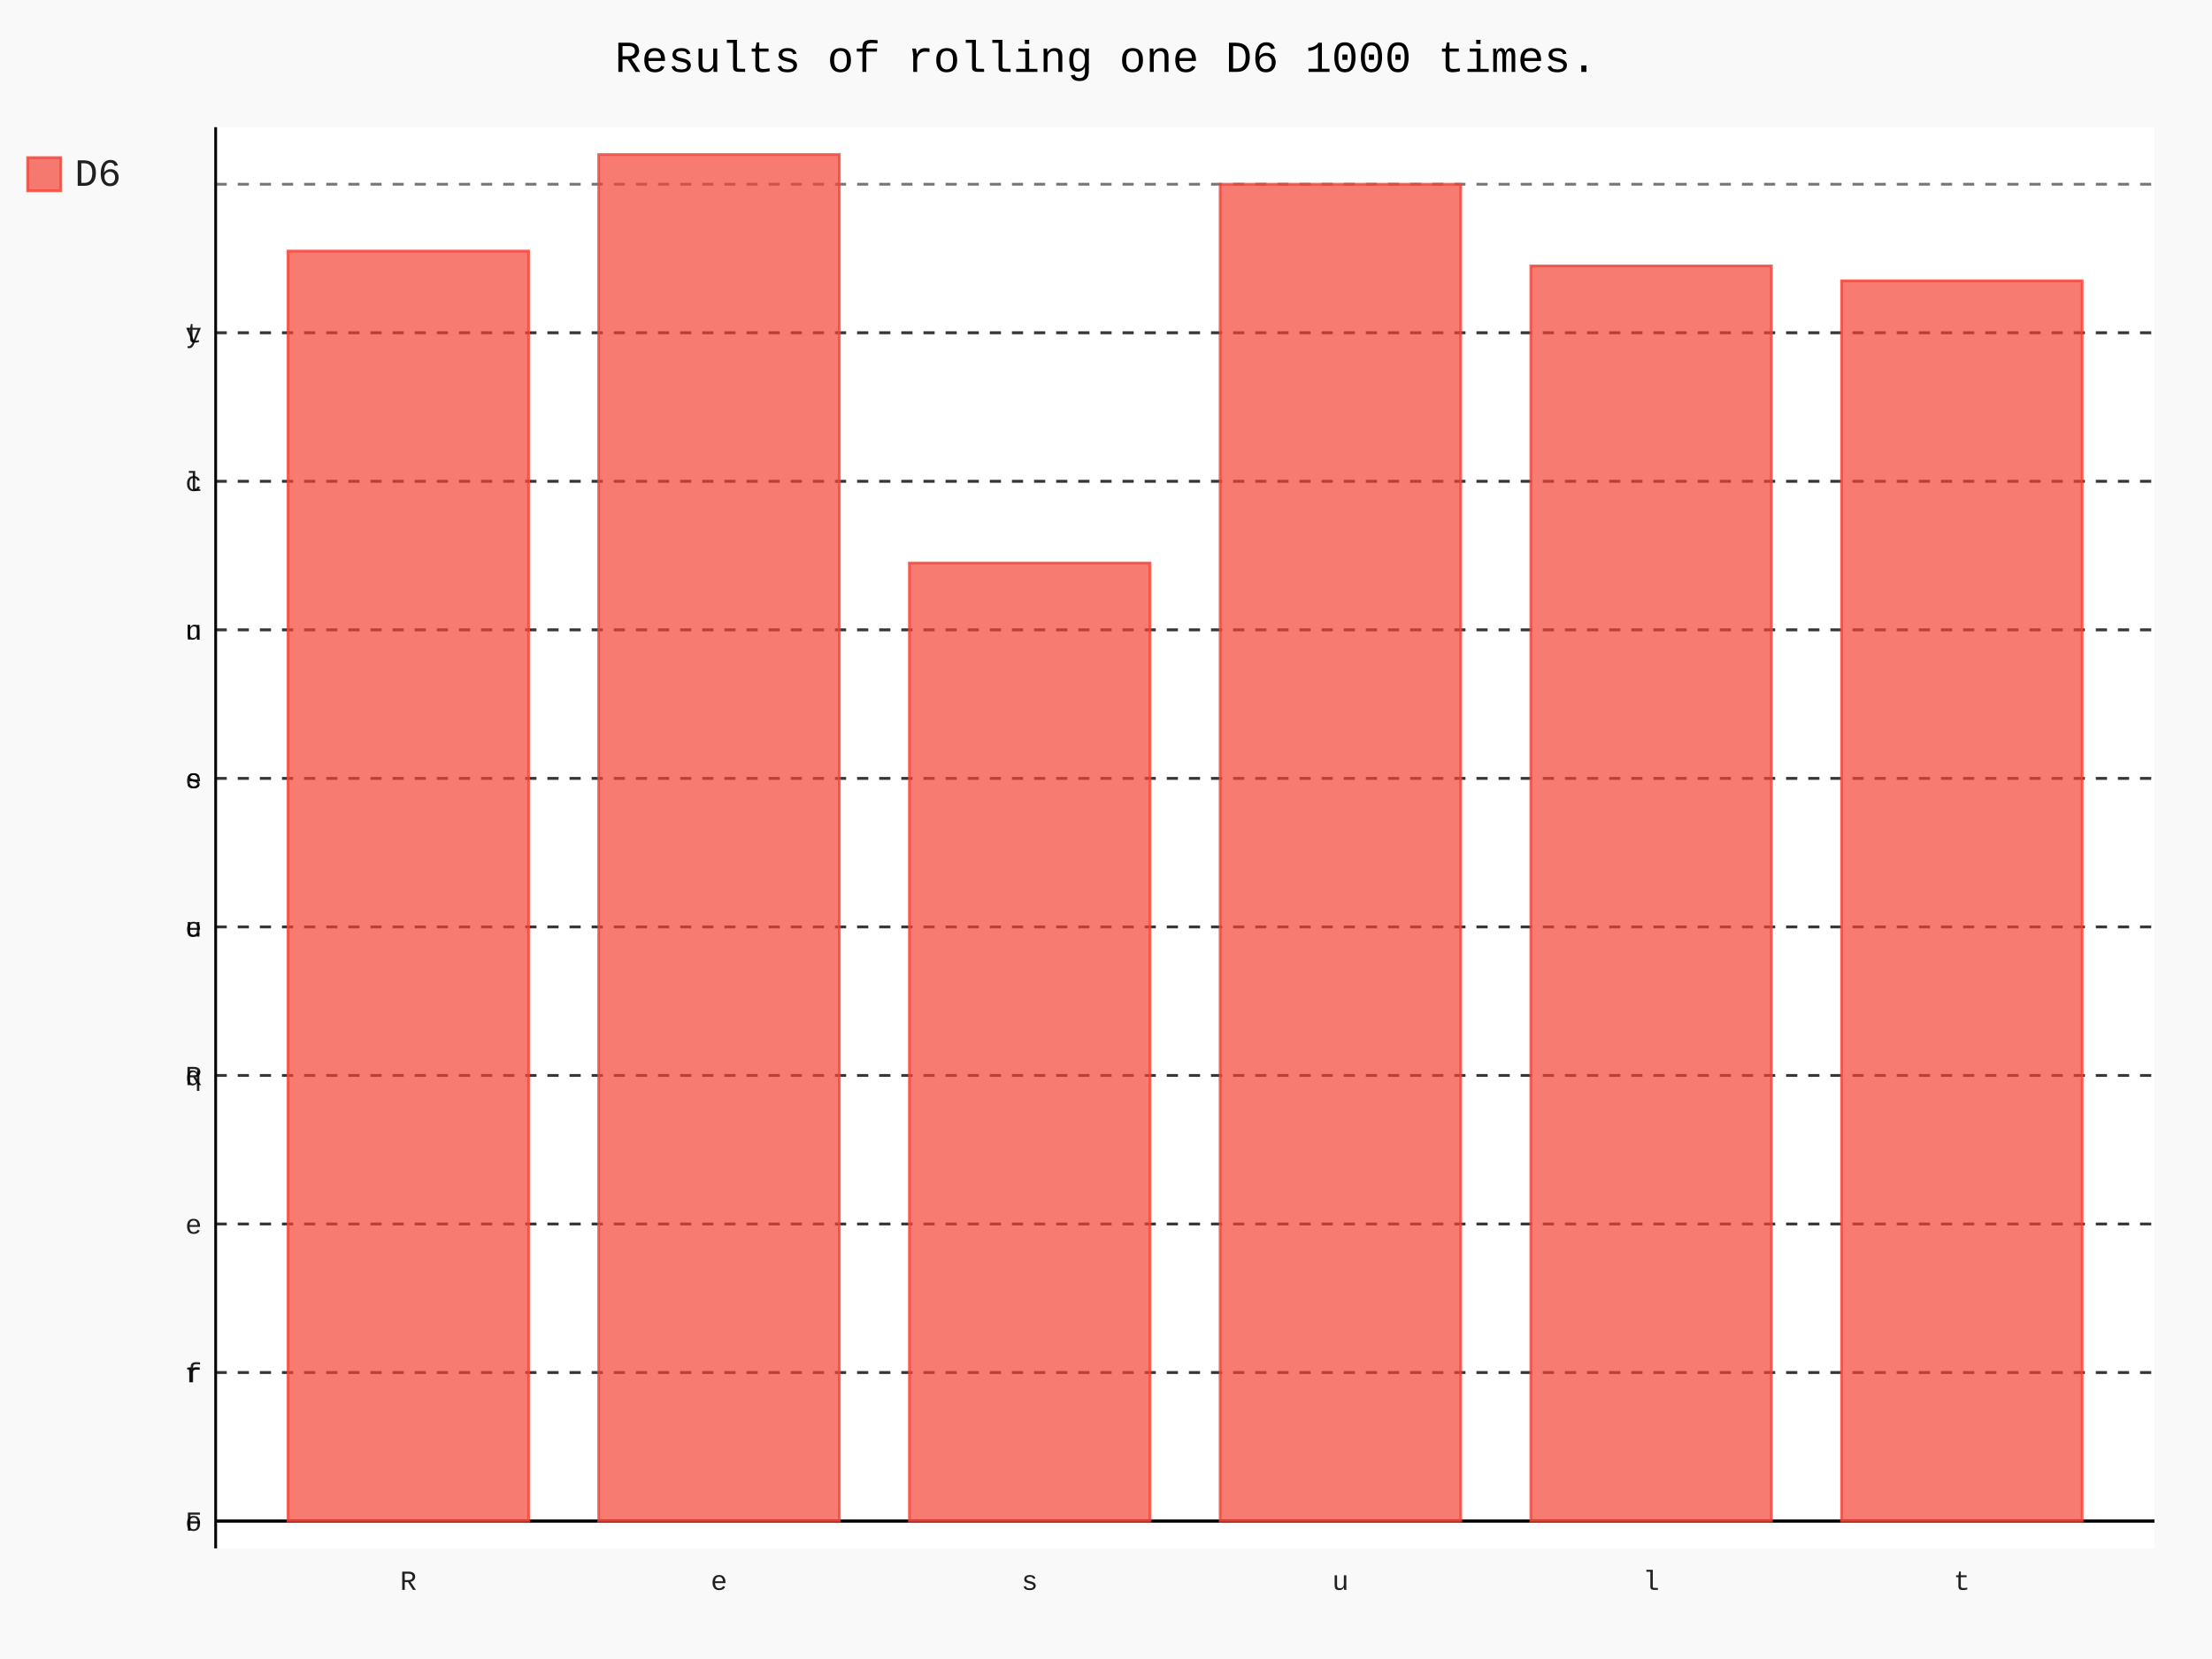
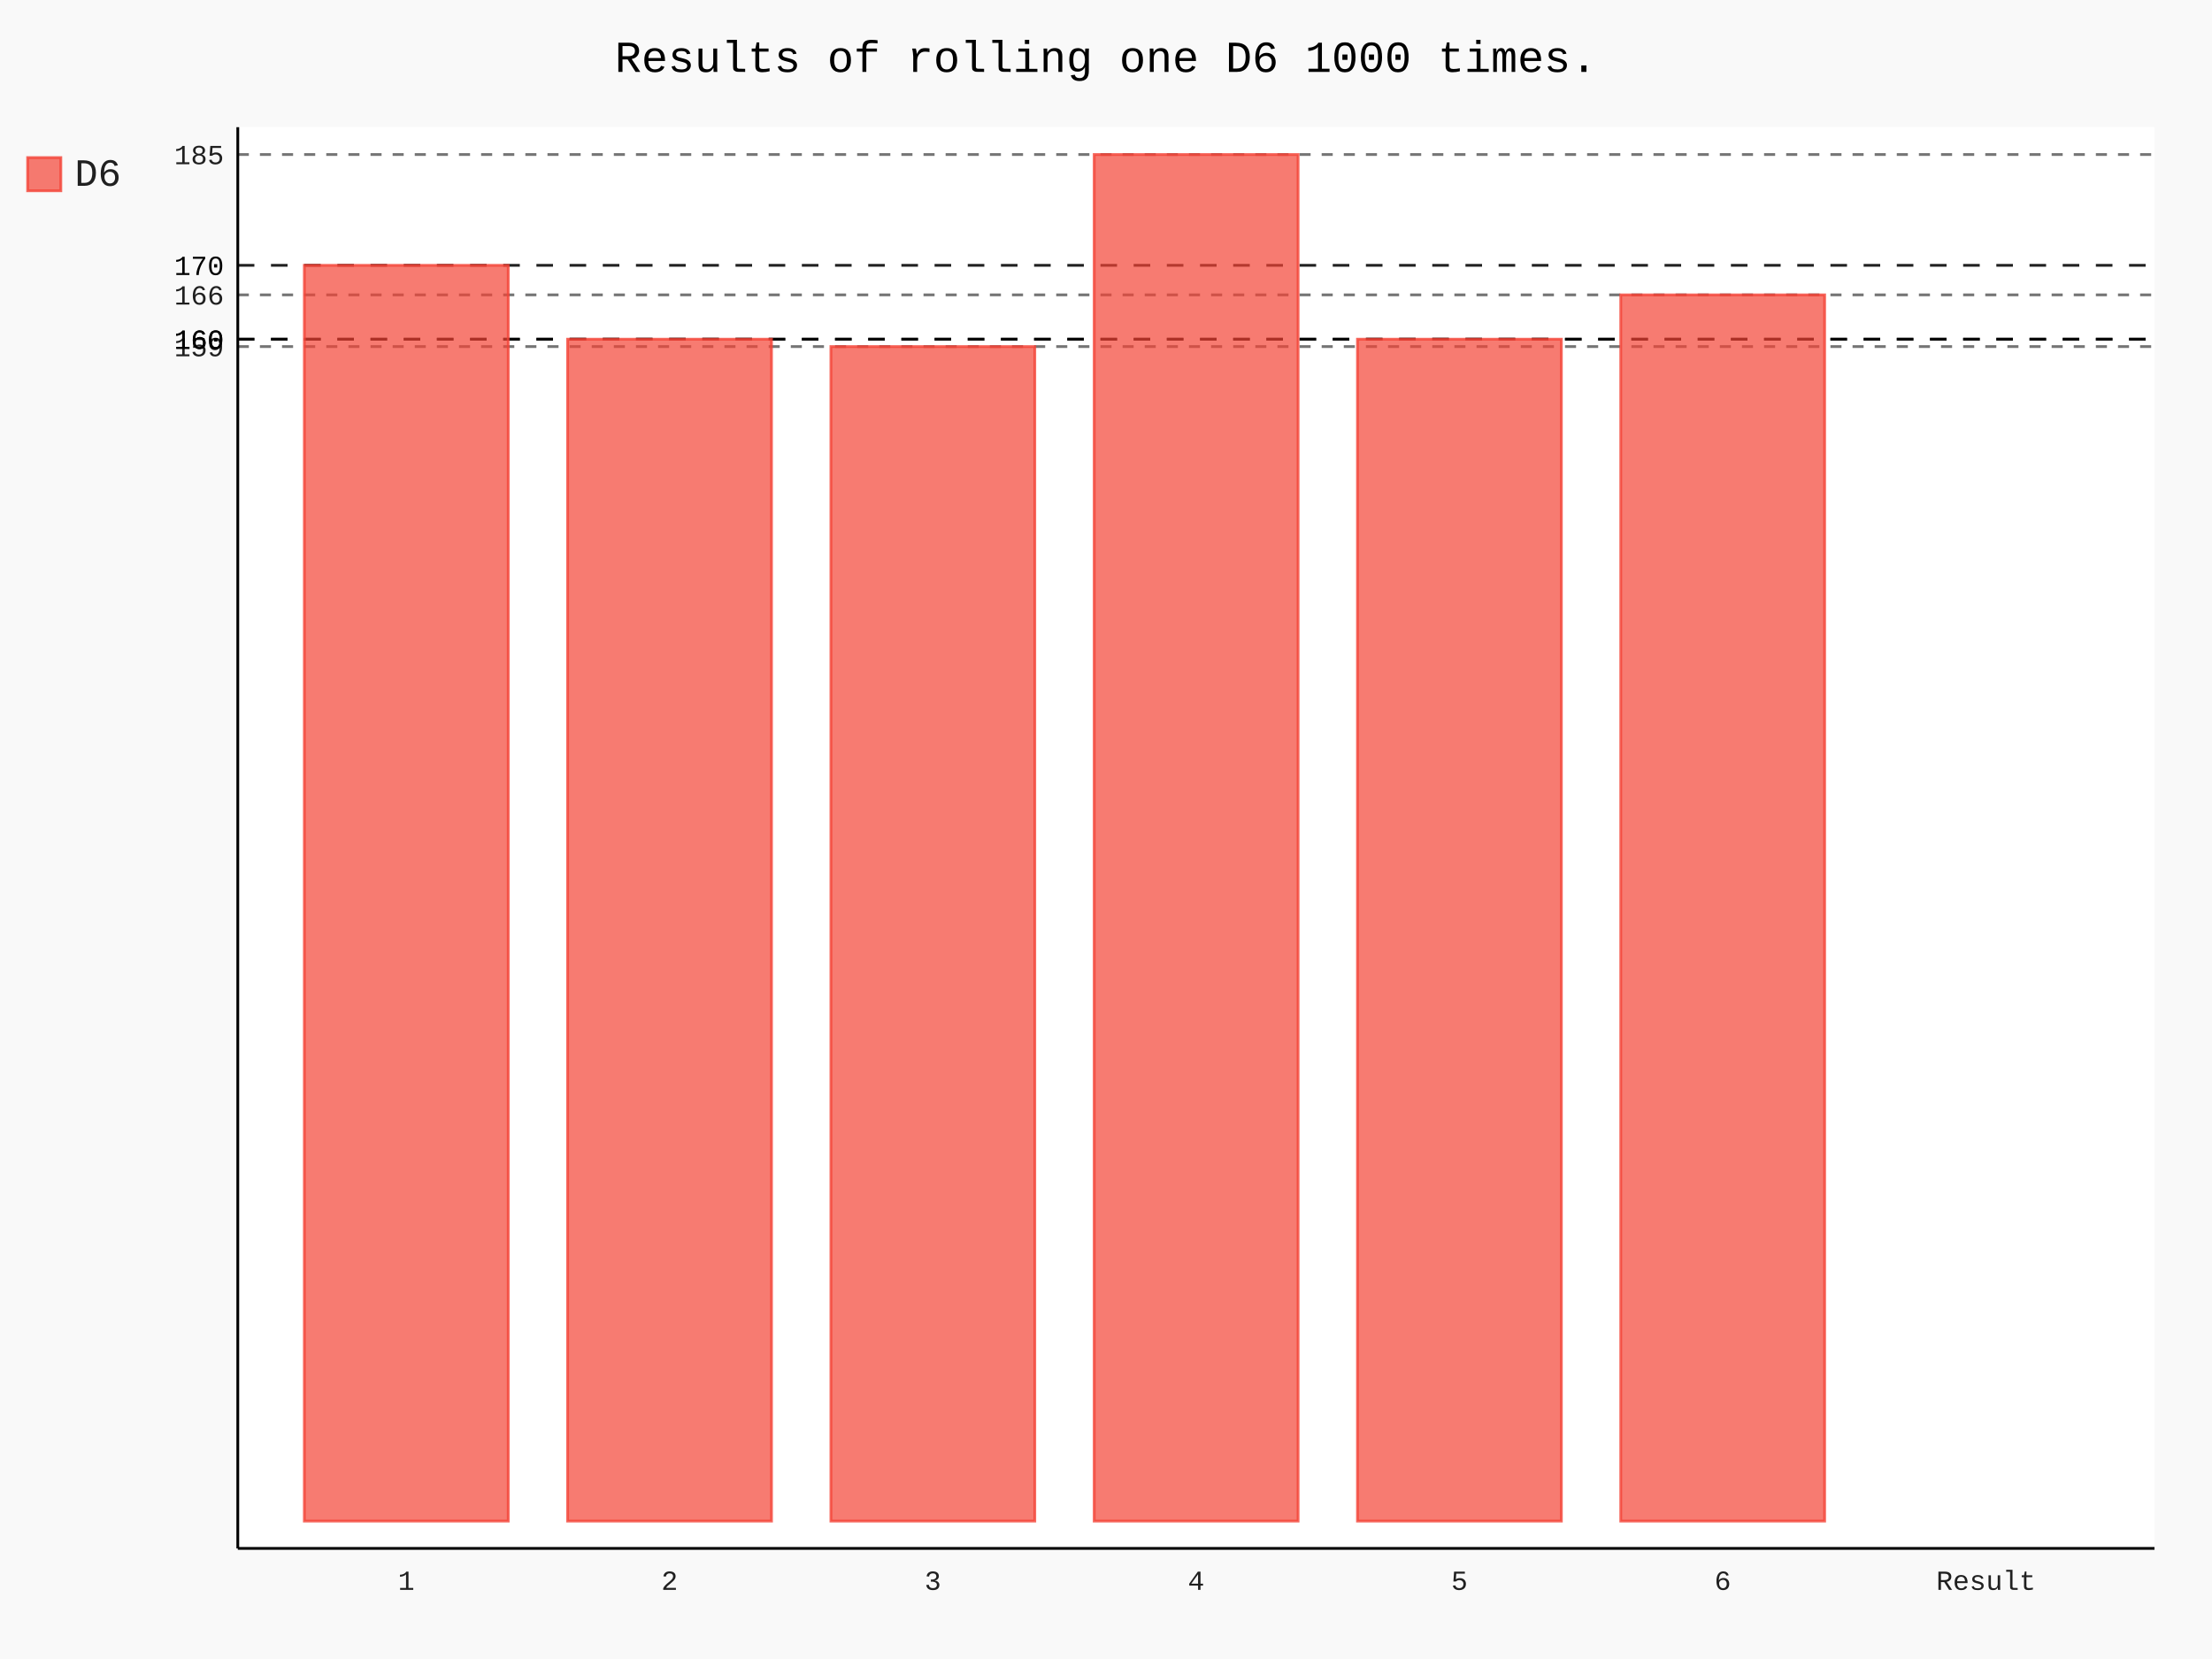
- <svg xmlns="http://www.w3.org/2000/svg" class="pygal-chart" id="chart-9e594ade-f490-40e3-9984-5885b4e88b04" viewBox="0 0 800 600">
+ <svg xmlns="http://www.w3.org/2000/svg" id="chart-ea8bde6b-ce66-4f9a-8532-ff86ecdb8824" class="pygal-chart" viewBox="0 0 800 600">
  <defs>
-     <style type="text/css">#chart-9e594ade-f490-40e3-9984-5885b4e88b04{-webkit-user-select:none;-webkit-font-smoothing:antialiased;font-family:Consolas,"Liberation Mono",Menlo,Courier,monospace}#chart-9e594ade-f490-40e3-9984-5885b4e88b04 .title{font-family:Consolas,"Liberation Mono",Menlo,Courier,monospace;font-size:16px}#chart-9e594ade-f490-40e3-9984-5885b4e88b04 .legends .legend text{font-family:Consolas,"Liberation Mono",Menlo,Courier,monospace;font-size:14px}#chart-9e594ade-f490-40e3-9984-5885b4e88b04 .axis text{font-family:Consolas,"Liberation Mono",Menlo,Courier,monospace;font-size:10px}#chart-9e594ade-f490-40e3-9984-5885b4e88b04 .axis text.major{font-family:Consolas,"Liberation Mono",Menlo,Courier,monospace;font-size:10px}#chart-9e594ade-f490-40e3-9984-5885b4e88b04 .text-overlay text.value{font-family:Consolas,"Liberation Mono",Menlo,Courier,monospace;font-size:16px}#chart-9e594ade-f490-40e3-9984-5885b4e88b04 .text-overlay text.label{font-family:Consolas,"Liberation Mono",Menlo,Courier,monospace;font-size:10px}#chart-9e594ade-f490-40e3-9984-5885b4e88b04 .tooltip{font-family:Consolas,"Liberation Mono",Menlo,Courier,monospace;font-size:14px}#chart-9e594ade-f490-40e3-9984-5885b4e88b04 text.no_data{font-family:Consolas,"Liberation Mono",Menlo,Courier,monospace;font-size:64px}
- #chart-9e594ade-f490-40e3-9984-5885b4e88b04{background-color:rgba(249,249,249,1)}#chart-9e594ade-f490-40e3-9984-5885b4e88b04 path,#chart-9e594ade-f490-40e3-9984-5885b4e88b04 line,#chart-9e594ade-f490-40e3-9984-5885b4e88b04 rect,#chart-9e594ade-f490-40e3-9984-5885b4e88b04 circle{-webkit-transition:150ms;-moz-transition:150ms;transition:150ms}#chart-9e594ade-f490-40e3-9984-5885b4e88b04 .graph &gt; .background{fill:rgba(249,249,249,1)}#chart-9e594ade-f490-40e3-9984-5885b4e88b04 .plot &gt; .background{fill:rgba(255,255,255,1)}#chart-9e594ade-f490-40e3-9984-5885b4e88b04 .graph{fill:rgba(0,0,0,.87)}#chart-9e594ade-f490-40e3-9984-5885b4e88b04 text.no_data{fill:rgba(0,0,0,1)}#chart-9e594ade-f490-40e3-9984-5885b4e88b04 .title{fill:rgba(0,0,0,1)}#chart-9e594ade-f490-40e3-9984-5885b4e88b04 .legends .legend text{fill:rgba(0,0,0,.87)}#chart-9e594ade-f490-40e3-9984-5885b4e88b04 .legends .legend:hover text{fill:rgba(0,0,0,1)}#chart-9e594ade-f490-40e3-9984-5885b4e88b04 .axis .line{stroke:rgba(0,0,0,1)}#chart-9e594ade-f490-40e3-9984-5885b4e88b04 .axis .guide.line{stroke:rgba(0,0,0,.54)}#chart-9e594ade-f490-40e3-9984-5885b4e88b04 .axis .major.line{stroke:rgba(0,0,0,.87)}#chart-9e594ade-f490-40e3-9984-5885b4e88b04 .axis text.major{fill:rgba(0,0,0,1)}#chart-9e594ade-f490-40e3-9984-5885b4e88b04 .axis.y .guides:hover .guide.line,#chart-9e594ade-f490-40e3-9984-5885b4e88b04 .line-graph .axis.x .guides:hover .guide.line,#chart-9e594ade-f490-40e3-9984-5885b4e88b04 .stackedline-graph .axis.x .guides:hover .guide.line,#chart-9e594ade-f490-40e3-9984-5885b4e88b04 .xy-graph .axis.x .guides:hover .guide.line{stroke:rgba(0,0,0,1)}#chart-9e594ade-f490-40e3-9984-5885b4e88b04 .axis .guides:hover text{fill:rgba(0,0,0,1)}#chart-9e594ade-f490-40e3-9984-5885b4e88b04 .reactive{fill-opacity:.7;stroke-opacity:.8}#chart-9e594ade-f490-40e3-9984-5885b4e88b04 .ci{stroke:rgba(0,0,0,.87)}#chart-9e594ade-f490-40e3-9984-5885b4e88b04 .reactive.active,#chart-9e594ade-f490-40e3-9984-5885b4e88b04 .active .reactive{fill-opacity:.8;stroke-opacity:.9;stroke-width:4}#chart-9e594ade-f490-40e3-9984-5885b4e88b04 .ci .reactive.active{stroke-width:1.5}#chart-9e594ade-f490-40e3-9984-5885b4e88b04 .series text{fill:rgba(0,0,0,1)}#chart-9e594ade-f490-40e3-9984-5885b4e88b04 .tooltip rect{fill:rgba(255,255,255,1);stroke:rgba(0,0,0,1);-webkit-transition:opacity 150ms;-moz-transition:opacity 150ms;transition:opacity 150ms}#chart-9e594ade-f490-40e3-9984-5885b4e88b04 .tooltip .label{fill:rgba(0,0,0,.87)}#chart-9e594ade-f490-40e3-9984-5885b4e88b04 .tooltip .label{fill:rgba(0,0,0,.87)}#chart-9e594ade-f490-40e3-9984-5885b4e88b04 .tooltip .legend{font-size:.8em;fill:rgba(0,0,0,.54)}#chart-9e594ade-f490-40e3-9984-5885b4e88b04 .tooltip .x_label{font-size:.6em;fill:rgba(0,0,0,1)}#chart-9e594ade-f490-40e3-9984-5885b4e88b04 .tooltip .xlink{font-size:.5em;text-decoration:underline}#chart-9e594ade-f490-40e3-9984-5885b4e88b04 .tooltip .value{font-size:1.5em}#chart-9e594ade-f490-40e3-9984-5885b4e88b04 .bound{font-size:.5em}#chart-9e594ade-f490-40e3-9984-5885b4e88b04 .max-value{font-size:.75em;fill:rgba(0,0,0,.54)}#chart-9e594ade-f490-40e3-9984-5885b4e88b04 .map-element{fill:rgba(255,255,255,1);stroke:rgba(0,0,0,.54) !important}#chart-9e594ade-f490-40e3-9984-5885b4e88b04 .map-element .reactive{fill-opacity:inherit;stroke-opacity:inherit}#chart-9e594ade-f490-40e3-9984-5885b4e88b04 .color-0,#chart-9e594ade-f490-40e3-9984-5885b4e88b04 .color-0 a:visited{stroke:#F44336;fill:#F44336}#chart-9e594ade-f490-40e3-9984-5885b4e88b04 .text-overlay .color-0 text{fill:black}
- #chart-9e594ade-f490-40e3-9984-5885b4e88b04 text.no_data{text-anchor:middle}#chart-9e594ade-f490-40e3-9984-5885b4e88b04 .guide.line{fill:none}#chart-9e594ade-f490-40e3-9984-5885b4e88b04 .centered{text-anchor:middle}#chart-9e594ade-f490-40e3-9984-5885b4e88b04 .title{text-anchor:middle}#chart-9e594ade-f490-40e3-9984-5885b4e88b04 .legends .legend text{fill-opacity:1}#chart-9e594ade-f490-40e3-9984-5885b4e88b04 .axis.x text{text-anchor:middle}#chart-9e594ade-f490-40e3-9984-5885b4e88b04 .axis.x:not(.web) text[transform]{text-anchor:start}#chart-9e594ade-f490-40e3-9984-5885b4e88b04 .axis.x:not(.web) text[transform].backwards{text-anchor:end}#chart-9e594ade-f490-40e3-9984-5885b4e88b04 .axis.y text{text-anchor:end}#chart-9e594ade-f490-40e3-9984-5885b4e88b04 .axis.y text[transform].backwards{text-anchor:start}#chart-9e594ade-f490-40e3-9984-5885b4e88b04 .axis.y2 text{text-anchor:start}#chart-9e594ade-f490-40e3-9984-5885b4e88b04 .axis.y2 text[transform].backwards{text-anchor:end}#chart-9e594ade-f490-40e3-9984-5885b4e88b04 .axis .guide.line{stroke-dasharray:4,4}#chart-9e594ade-f490-40e3-9984-5885b4e88b04 .axis .major.guide.line{stroke-dasharray:6,6}#chart-9e594ade-f490-40e3-9984-5885b4e88b04 .horizontal .axis.y .guide.line,#chart-9e594ade-f490-40e3-9984-5885b4e88b04 .horizontal .axis.y2 .guide.line,#chart-9e594ade-f490-40e3-9984-5885b4e88b04 .vertical .axis.x .guide.line{opacity:0}#chart-9e594ade-f490-40e3-9984-5885b4e88b04 .horizontal .axis.always_show .guide.line,#chart-9e594ade-f490-40e3-9984-5885b4e88b04 .vertical .axis.always_show .guide.line{opacity:1 !important}#chart-9e594ade-f490-40e3-9984-5885b4e88b04 .axis.y .guides:hover .guide.line,#chart-9e594ade-f490-40e3-9984-5885b4e88b04 .axis.y2 .guides:hover .guide.line,#chart-9e594ade-f490-40e3-9984-5885b4e88b04 .axis.x .guides:hover .guide.line{opacity:1}#chart-9e594ade-f490-40e3-9984-5885b4e88b04 .axis .guides:hover text{opacity:1}#chart-9e594ade-f490-40e3-9984-5885b4e88b04 .nofill{fill:none}#chart-9e594ade-f490-40e3-9984-5885b4e88b04 .subtle-fill{fill-opacity:.2}#chart-9e594ade-f490-40e3-9984-5885b4e88b04 .dot{stroke-width:1px;fill-opacity:1}#chart-9e594ade-f490-40e3-9984-5885b4e88b04 .dot.active{stroke-width:5px}#chart-9e594ade-f490-40e3-9984-5885b4e88b04 .dot.negative{fill:transparent}#chart-9e594ade-f490-40e3-9984-5885b4e88b04 text,#chart-9e594ade-f490-40e3-9984-5885b4e88b04 tspan{stroke:none !important}#chart-9e594ade-f490-40e3-9984-5885b4e88b04 .series text.active{opacity:1}#chart-9e594ade-f490-40e3-9984-5885b4e88b04 .tooltip rect{fill-opacity:.95;stroke-width:.5}#chart-9e594ade-f490-40e3-9984-5885b4e88b04 .tooltip text{fill-opacity:1}#chart-9e594ade-f490-40e3-9984-5885b4e88b04 .showable{visibility:hidden}#chart-9e594ade-f490-40e3-9984-5885b4e88b04 .showable.shown{visibility:visible}#chart-9e594ade-f490-40e3-9984-5885b4e88b04 .gauge-background{fill:rgba(229,229,229,1);stroke:none}#chart-9e594ade-f490-40e3-9984-5885b4e88b04 .bg-lines{stroke:rgba(249,249,249,1);stroke-width:2px}</style>
+     <style type="text/css">#chart-ea8bde6b-ce66-4f9a-8532-ff86ecdb8824{-webkit-user-select:none;-webkit-font-smoothing:antialiased;font-family:Consolas,"Liberation Mono",Menlo,Courier,monospace}#chart-ea8bde6b-ce66-4f9a-8532-ff86ecdb8824 .title{font-family:Consolas,"Liberation Mono",Menlo,Courier,monospace;font-size:16px}#chart-ea8bde6b-ce66-4f9a-8532-ff86ecdb8824 .legends .legend text{font-family:Consolas,"Liberation Mono",Menlo,Courier,monospace;font-size:14px}#chart-ea8bde6b-ce66-4f9a-8532-ff86ecdb8824 .axis text{font-family:Consolas,"Liberation Mono",Menlo,Courier,monospace;font-size:10px}#chart-ea8bde6b-ce66-4f9a-8532-ff86ecdb8824 .axis text.major{font-family:Consolas,"Liberation Mono",Menlo,Courier,monospace;font-size:10px}#chart-ea8bde6b-ce66-4f9a-8532-ff86ecdb8824 .text-overlay text.value{font-family:Consolas,"Liberation Mono",Menlo,Courier,monospace;font-size:16px}#chart-ea8bde6b-ce66-4f9a-8532-ff86ecdb8824 .text-overlay text.label{font-family:Consolas,"Liberation Mono",Menlo,Courier,monospace;font-size:10px}#chart-ea8bde6b-ce66-4f9a-8532-ff86ecdb8824 .tooltip{font-family:Consolas,"Liberation Mono",Menlo,Courier,monospace;font-size:14px}#chart-ea8bde6b-ce66-4f9a-8532-ff86ecdb8824 text.no_data{font-family:Consolas,"Liberation Mono",Menlo,Courier,monospace;font-size:64px}
+ #chart-ea8bde6b-ce66-4f9a-8532-ff86ecdb8824{background-color:rgba(249,249,249,1)}#chart-ea8bde6b-ce66-4f9a-8532-ff86ecdb8824 path,#chart-ea8bde6b-ce66-4f9a-8532-ff86ecdb8824 line,#chart-ea8bde6b-ce66-4f9a-8532-ff86ecdb8824 rect,#chart-ea8bde6b-ce66-4f9a-8532-ff86ecdb8824 circle{-webkit-transition:150ms;-moz-transition:150ms;transition:150ms}#chart-ea8bde6b-ce66-4f9a-8532-ff86ecdb8824 .graph &gt; .background{fill:rgba(249,249,249,1)}#chart-ea8bde6b-ce66-4f9a-8532-ff86ecdb8824 .plot &gt; .background{fill:rgba(255,255,255,1)}#chart-ea8bde6b-ce66-4f9a-8532-ff86ecdb8824 .graph{fill:rgba(0,0,0,.87)}#chart-ea8bde6b-ce66-4f9a-8532-ff86ecdb8824 text.no_data{fill:rgba(0,0,0,1)}#chart-ea8bde6b-ce66-4f9a-8532-ff86ecdb8824 .title{fill:rgba(0,0,0,1)}#chart-ea8bde6b-ce66-4f9a-8532-ff86ecdb8824 .legends .legend text{fill:rgba(0,0,0,.87)}#chart-ea8bde6b-ce66-4f9a-8532-ff86ecdb8824 .legends .legend:hover text{fill:rgba(0,0,0,1)}#chart-ea8bde6b-ce66-4f9a-8532-ff86ecdb8824 .axis .line{stroke:rgba(0,0,0,1)}#chart-ea8bde6b-ce66-4f9a-8532-ff86ecdb8824 .axis .guide.line{stroke:rgba(0,0,0,.54)}#chart-ea8bde6b-ce66-4f9a-8532-ff86ecdb8824 .axis .major.line{stroke:rgba(0,0,0,.87)}#chart-ea8bde6b-ce66-4f9a-8532-ff86ecdb8824 .axis text.major{fill:rgba(0,0,0,1)}#chart-ea8bde6b-ce66-4f9a-8532-ff86ecdb8824 .axis.y .guides:hover .guide.line,#chart-ea8bde6b-ce66-4f9a-8532-ff86ecdb8824 .line-graph .axis.x .guides:hover .guide.line,#chart-ea8bde6b-ce66-4f9a-8532-ff86ecdb8824 .stackedline-graph .axis.x .guides:hover .guide.line,#chart-ea8bde6b-ce66-4f9a-8532-ff86ecdb8824 .xy-graph .axis.x .guides:hover .guide.line{stroke:rgba(0,0,0,1)}#chart-ea8bde6b-ce66-4f9a-8532-ff86ecdb8824 .axis .guides:hover text{fill:rgba(0,0,0,1)}#chart-ea8bde6b-ce66-4f9a-8532-ff86ecdb8824 .reactive{fill-opacity:.7;stroke-opacity:.8}#chart-ea8bde6b-ce66-4f9a-8532-ff86ecdb8824 .ci{stroke:rgba(0,0,0,.87)}#chart-ea8bde6b-ce66-4f9a-8532-ff86ecdb8824 .reactive.active,#chart-ea8bde6b-ce66-4f9a-8532-ff86ecdb8824 .active .reactive{fill-opacity:.8;stroke-opacity:.9;stroke-width:4}#chart-ea8bde6b-ce66-4f9a-8532-ff86ecdb8824 .ci .reactive.active{stroke-width:1.5}#chart-ea8bde6b-ce66-4f9a-8532-ff86ecdb8824 .series text{fill:rgba(0,0,0,1)}#chart-ea8bde6b-ce66-4f9a-8532-ff86ecdb8824 .tooltip rect{fill:rgba(255,255,255,1);stroke:rgba(0,0,0,1);-webkit-transition:opacity 150ms;-moz-transition:opacity 150ms;transition:opacity 150ms}#chart-ea8bde6b-ce66-4f9a-8532-ff86ecdb8824 .tooltip .label{fill:rgba(0,0,0,.87)}#chart-ea8bde6b-ce66-4f9a-8532-ff86ecdb8824 .tooltip .label{fill:rgba(0,0,0,.87)}#chart-ea8bde6b-ce66-4f9a-8532-ff86ecdb8824 .tooltip .legend{font-size:.8em;fill:rgba(0,0,0,.54)}#chart-ea8bde6b-ce66-4f9a-8532-ff86ecdb8824 .tooltip .x_label{font-size:.6em;fill:rgba(0,0,0,1)}#chart-ea8bde6b-ce66-4f9a-8532-ff86ecdb8824 .tooltip .xlink{font-size:.5em;text-decoration:underline}#chart-ea8bde6b-ce66-4f9a-8532-ff86ecdb8824 .tooltip .value{font-size:1.5em}#chart-ea8bde6b-ce66-4f9a-8532-ff86ecdb8824 .bound{font-size:.5em}#chart-ea8bde6b-ce66-4f9a-8532-ff86ecdb8824 .max-value{font-size:.75em;fill:rgba(0,0,0,.54)}#chart-ea8bde6b-ce66-4f9a-8532-ff86ecdb8824 .map-element{fill:rgba(255,255,255,1);stroke:rgba(0,0,0,.54) !important}#chart-ea8bde6b-ce66-4f9a-8532-ff86ecdb8824 .map-element .reactive{fill-opacity:inherit;stroke-opacity:inherit}#chart-ea8bde6b-ce66-4f9a-8532-ff86ecdb8824 .color-0,#chart-ea8bde6b-ce66-4f9a-8532-ff86ecdb8824 .color-0 a:visited{stroke:#F44336;fill:#F44336}#chart-ea8bde6b-ce66-4f9a-8532-ff86ecdb8824 .text-overlay .color-0 text{fill:black}
+ #chart-ea8bde6b-ce66-4f9a-8532-ff86ecdb8824 text.no_data{text-anchor:middle}#chart-ea8bde6b-ce66-4f9a-8532-ff86ecdb8824 .guide.line{fill:none}#chart-ea8bde6b-ce66-4f9a-8532-ff86ecdb8824 .centered{text-anchor:middle}#chart-ea8bde6b-ce66-4f9a-8532-ff86ecdb8824 .title{text-anchor:middle}#chart-ea8bde6b-ce66-4f9a-8532-ff86ecdb8824 .legends .legend text{fill-opacity:1}#chart-ea8bde6b-ce66-4f9a-8532-ff86ecdb8824 .axis.x text{text-anchor:middle}#chart-ea8bde6b-ce66-4f9a-8532-ff86ecdb8824 .axis.x:not(.web) text[transform]{text-anchor:start}#chart-ea8bde6b-ce66-4f9a-8532-ff86ecdb8824 .axis.x:not(.web) text[transform].backwards{text-anchor:end}#chart-ea8bde6b-ce66-4f9a-8532-ff86ecdb8824 .axis.y text{text-anchor:end}#chart-ea8bde6b-ce66-4f9a-8532-ff86ecdb8824 .axis.y text[transform].backwards{text-anchor:start}#chart-ea8bde6b-ce66-4f9a-8532-ff86ecdb8824 .axis.y2 text{text-anchor:start}#chart-ea8bde6b-ce66-4f9a-8532-ff86ecdb8824 .axis.y2 text[transform].backwards{text-anchor:end}#chart-ea8bde6b-ce66-4f9a-8532-ff86ecdb8824 .axis .guide.line{stroke-dasharray:4,4}#chart-ea8bde6b-ce66-4f9a-8532-ff86ecdb8824 .axis .major.guide.line{stroke-dasharray:6,6}#chart-ea8bde6b-ce66-4f9a-8532-ff86ecdb8824 .horizontal .axis.y .guide.line,#chart-ea8bde6b-ce66-4f9a-8532-ff86ecdb8824 .horizontal .axis.y2 .guide.line,#chart-ea8bde6b-ce66-4f9a-8532-ff86ecdb8824 .vertical .axis.x .guide.line{opacity:0}#chart-ea8bde6b-ce66-4f9a-8532-ff86ecdb8824 .horizontal .axis.always_show .guide.line,#chart-ea8bde6b-ce66-4f9a-8532-ff86ecdb8824 .vertical .axis.always_show .guide.line{opacity:1 !important}#chart-ea8bde6b-ce66-4f9a-8532-ff86ecdb8824 .axis.y .guides:hover .guide.line,#chart-ea8bde6b-ce66-4f9a-8532-ff86ecdb8824 .axis.y2 .guides:hover .guide.line,#chart-ea8bde6b-ce66-4f9a-8532-ff86ecdb8824 .axis.x .guides:hover .guide.line{opacity:1}#chart-ea8bde6b-ce66-4f9a-8532-ff86ecdb8824 .axis .guides:hover text{opacity:1}#chart-ea8bde6b-ce66-4f9a-8532-ff86ecdb8824 .nofill{fill:none}#chart-ea8bde6b-ce66-4f9a-8532-ff86ecdb8824 .subtle-fill{fill-opacity:.2}#chart-ea8bde6b-ce66-4f9a-8532-ff86ecdb8824 .dot{stroke-width:1px;fill-opacity:1}#chart-ea8bde6b-ce66-4f9a-8532-ff86ecdb8824 .dot.active{stroke-width:5px}#chart-ea8bde6b-ce66-4f9a-8532-ff86ecdb8824 .dot.negative{fill:transparent}#chart-ea8bde6b-ce66-4f9a-8532-ff86ecdb8824 text,#chart-ea8bde6b-ce66-4f9a-8532-ff86ecdb8824 tspan{stroke:none !important}#chart-ea8bde6b-ce66-4f9a-8532-ff86ecdb8824 .series text.active{opacity:1}#chart-ea8bde6b-ce66-4f9a-8532-ff86ecdb8824 .tooltip rect{fill-opacity:.95;stroke-width:.5}#chart-ea8bde6b-ce66-4f9a-8532-ff86ecdb8824 .tooltip text{fill-opacity:1}#chart-ea8bde6b-ce66-4f9a-8532-ff86ecdb8824 .showable{visibility:hidden}#chart-ea8bde6b-ce66-4f9a-8532-ff86ecdb8824 .showable.shown{visibility:visible}#chart-ea8bde6b-ce66-4f9a-8532-ff86ecdb8824 .gauge-background{fill:rgba(229,229,229,1);stroke:none}#chart-ea8bde6b-ce66-4f9a-8532-ff86ecdb8824 .bg-lines{stroke:rgba(249,249,249,1);stroke-width:2px}</style>
  </defs>
  <g class="graph bar-graph vertical">
    <rect class="background" height="600" width="800" x="0" y="0" />
-     <g class="plot" transform="translate(78, 46)">
-       <rect class="background" height="514" width="701.2" x="0" y="0" />
+     <g class="plot" transform="translate(86, 46)">
+       <rect class="background" height="514" width="693.2" x="0" y="0" />
      <g class="axis y always_show">
+         <path class="line" d="M0 514 h693.2" />
        <g class="guides">
-           <path class="line" d="M0 504.115 h701.2" />
-           <text class="" x="-5" y="507.615">F</text>
+           <path class="major guide line" d="M0 49.957 h693.2" />
+           <text class="major" x="-5" y="53.457">170</text>
        </g>
        <g class="guides">
-           <path class="guide line" d="M0 450.395 h701.2" />
-           <text class="" x="-5" y="453.895">r</text>
+           <path class="major guide line" d="M0 76.673 h693.2" />
+           <text class="major" x="-5" y="80.173">160</text>
        </g>
        <g class="guides">
-           <path class="guide line" d="M0 396.674 h701.2" />
-           <text class="" x="-5" y="400.174">e</text>
+           <path class="guide line" d="M0 79.344 h693.2" />
+           <text class="" x="-5" y="82.844">159</text>
        </g>
        <g class="guides">
-           <path class="guide line" d="M0 342.953 h701.2" />
-           <text class="" x="-5" y="346.453">q</text>
+           <path class="guide line" d="M0 9.885 h693.2" />
+           <text class="" x="-5" y="13.385">185</text>
        </g>
        <g class="guides">
-           <path class="guide line" d="M0 289.232 h701.2" />
-           <text class="" x="-5" y="292.732">u</text>
+           <path class="major guide line" d="M0 76.673 h693.2" />
+           <text class="major" x="-5" y="80.173">160</text>
        </g>
        <g class="guides">
-           <path class="guide line" d="M0 235.512 h701.2" />
-           <text class="" x="-5" y="239.012">e</text>
-         </g>
-         <g class="guides">
-           <path class="guide line" d="M0 181.791 h701.2" />
-           <text class="" x="-5" y="185.291">n</text>
-         </g>
-         <g class="guides">
-           <path class="guide line" d="M0 128.07 h701.2" />
-           <text class="" x="-5" y="131.57">c</text>
-         </g>
-         <g class="guides">
-           <path class="guide line" d="M0 74.349 h701.2" />
-           <text class="" x="-5" y="77.849">y</text>
-         </g>
-         <g class="guides">
-           <path class="guide line" d="M0 20.629 h701.2" />
-           <text class="" x="-5" y="24.129"> </text>
-         </g>
-         <g class="guides">
-           <path class="line" d="M0 504.115 h701.2" />
-           <text class="" x="-5" y="507.615">o</text>
-         </g>
-         <g class="guides">
-           <path class="guide line" d="M0 450.395 h701.2" />
-           <text class="" x="-5" y="453.895">f</text>
-         </g>
-         <g class="guides">
-           <path class="guide line" d="M0 396.674 h701.2" />
-           <text class="" x="-5" y="400.174"> </text>
-         </g>
-         <g class="guides">
-           <path class="guide line" d="M0 342.953 h701.2" />
-           <text class="" x="-5" y="346.453">R</text>
-         </g>
-         <g class="guides">
-           <path class="guide line" d="M0 289.232 h701.2" />
-           <text class="" x="-5" y="292.732">e</text>
-         </g>
-         <g class="guides">
-           <path class="guide line" d="M0 235.512 h701.2" />
-           <text class="" x="-5" y="239.012">s</text>
-         </g>
-         <g class="guides">
-           <path class="guide line" d="M0 181.791 h701.2" />
-           <text class="" x="-5" y="185.291">u</text>
-         </g>
-         <g class="guides">
-           <path class="guide line" d="M0 128.07 h701.2" />
-           <text class="" x="-5" y="131.57">l</text>
-         </g>
-         <g class="guides">
-           <path class="guide line" d="M0 74.349 h701.2" />
-           <text class="" x="-5" y="77.849">t</text>
+           <path class="guide line" d="M0 60.643 h693.2" />
+           <text class="" x="-5" y="64.143">166</text>
        </g>
      </g>
      <g class="axis x">
        <path class="line" d="M0 0 v514" />
        <g class="guides">
-           <path class="guide line" d="M69.671 0 v514" />
-           <text class="" x="69.671" y="529.0">R</text>
+           <path class="guide line" d="M60.941 0 v514" />
+           <text class="" x="60.941" y="529.0">1</text>
        </g>
        <g class="guides">
-           <path class="guide line" d="M182.042 0 v514" />
-           <text class="" x="182.042" y="529.0">e</text>
+           <path class="guide line" d="M156.16 0 v514" />
+           <text class="" x="156.16" y="529.0">2</text>
        </g>
        <g class="guides">
-           <path class="guide line" d="M294.414 0 v514" />
-           <text class="" x="294.414" y="529.0">s</text>
+           <path class="guide line" d="M251.38 0 v514" />
+           <text class="" x="251.38" y="529.0">3</text>
        </g>
        <g class="guides">
-           <path class="guide line" d="M406.786 0 v514" />
-           <text class="" x="406.786" y="529.0">u</text>
+           <path class="guide line" d="M346.6 0 v514" />
+           <text class="" x="346.6" y="529.0">4</text>
        </g>
        <g class="guides">
-           <path class="guide line" d="M519.158 0 v514" />
-           <text class="" x="519.158" y="529.0">l</text>
+           <path class="guide line" d="M441.82 0 v514" />
+           <text class="" x="441.82" y="529.0">5</text>
        </g>
        <g class="guides">
-           <path class="guide line" d="M631.529 0 v514" />
-           <text class="" x="631.529" y="529.0">t</text>
+           <path class="guide line" d="M537.04 0 v514" />
+           <text class="" x="537.04" y="529.0">6</text>
+         </g>
+         <g class="guides">
+           <path class="guide line" d="M632.259 0 v514" />
+           <text class="" x="632.259" y="529.0">Result</text>
        </g>
      </g>
      <g class="series serie-0 color-0">
        <g class="bars">
          <g class="bar">
-             <rect class="rect reactive tooltip-trigger" height="459.312" rx="0" ry="0" width="87.021" x="26.16" y="44.803" />
+             <rect class="rect reactive tooltip-trigger" height="454.158" rx="0" ry="0" width="73.738" x="24.072" y="49.957" />
          </g>
          <g class="bar">
-             <rect class="rect reactive tooltip-trigger" height="494.231" rx="0" ry="0" width="87.021" x="138.532" y="9.885" />
+             <rect class="rect reactive tooltip-trigger" height="427.443" rx="0" ry="0" width="73.738" x="119.291" y="76.673" />
          </g>
          <g class="bar">
-             <rect class="rect reactive tooltip-trigger" height="346.499" rx="0" ry="0" width="87.021" x="250.904" y="157.617" />
+             <rect class="rect reactive tooltip-trigger" height="424.771" rx="0" ry="0" width="73.738" x="214.511" y="79.344" />
          </g>
          <g class="bar">
-             <rect class="rect reactive tooltip-trigger" height="483.487" rx="0" ry="0" width="87.021" x="363.276" y="20.629" />
+             <rect class="rect reactive tooltip-trigger" height="494.231" rx="0" ry="0" width="73.738" x="309.731" y="9.885" />
          </g>
          <g class="bar">
-             <rect class="rect reactive tooltip-trigger" height="453.94" rx="0" ry="0" width="87.021" x="475.647" y="50.175" />
+             <rect class="rect reactive tooltip-trigger" height="427.443" rx="0" ry="0" width="73.738" x="404.951" y="76.673" />
          </g>
          <g class="bar">
-             <rect class="rect reactive tooltip-trigger" height="448.568" rx="0" ry="0" width="87.021" x="588.019" y="55.547" />
+             <rect class="rect reactive tooltip-trigger" height="443.472" rx="0" ry="0" width="73.738" x="500.17" y="60.643" />
          </g>
        </g>
      </g>
    </g>
    <g class="titles">
      <text class="title plot_title" x="400.0" y="26">Results of rolling one D6 1000 times.</text>
    </g>
-     <g class="plot overlay" transform="translate(78, 46)">
+     <g class="plot overlay" transform="translate(86, 46)">
      <g class="series serie-0 color-0" />
    </g>
-     <g class="plot text-overlay" transform="translate(78, 46)">
+     <g class="plot text-overlay" transform="translate(86, 46)">
      <g class="series serie-0 color-0" />
    </g>
-     <g class="plot tooltip-overlay" transform="translate(78, 46)">
+     <g class="plot tooltip-overlay" transform="translate(86, 46)">
      <g class="tooltip" style="opacity: 0" transform="translate(0 0)">
        <rect class="tooltip-box" height="0" rx="0" ry="0" width="0" />
        <g class="text" />
      </g>
    </g>
    <g class="legends" transform="translate(10, 56)">
      <g class="legend reactive activate-serie" id="activate-serie-0">
        <rect class="color-0 reactive" height="12" width="12" x="0.0" y="1.0" />
        <text x="17.0" y="11.2">D6</text>
      </g>
    </g>
    <g class="legends" transform="translate(790, 56)" />
  </g>
</svg>
